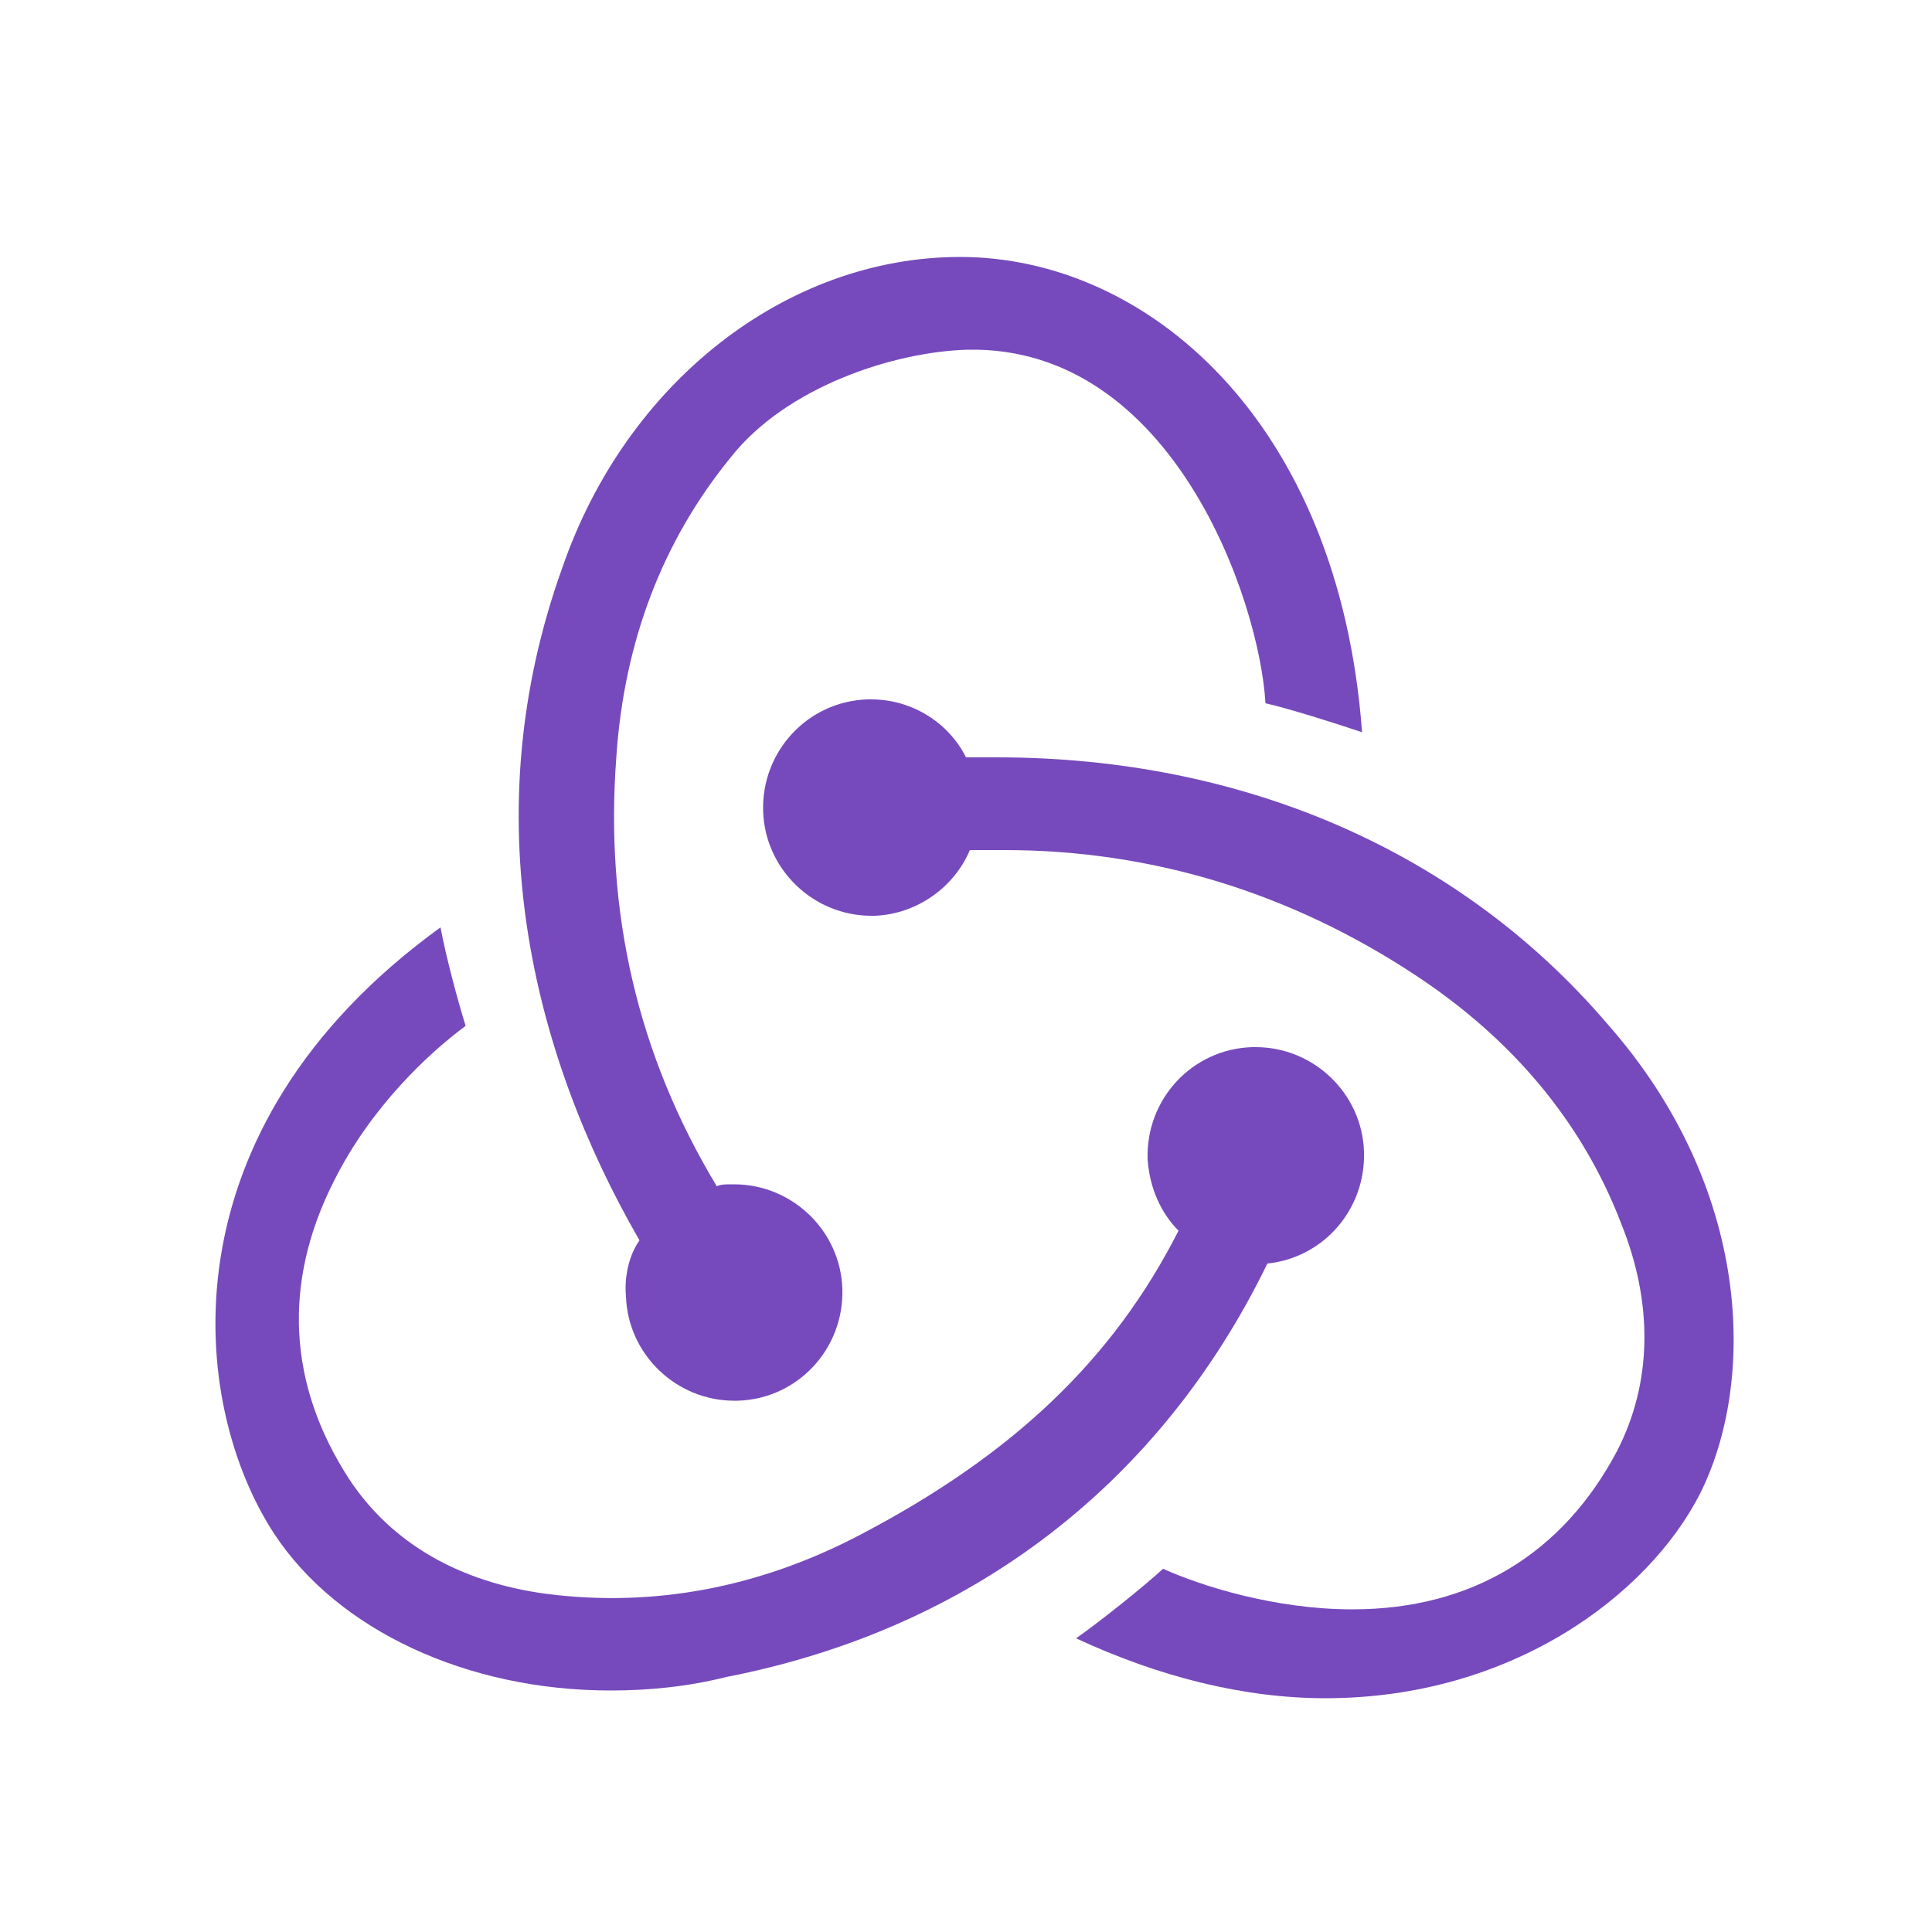
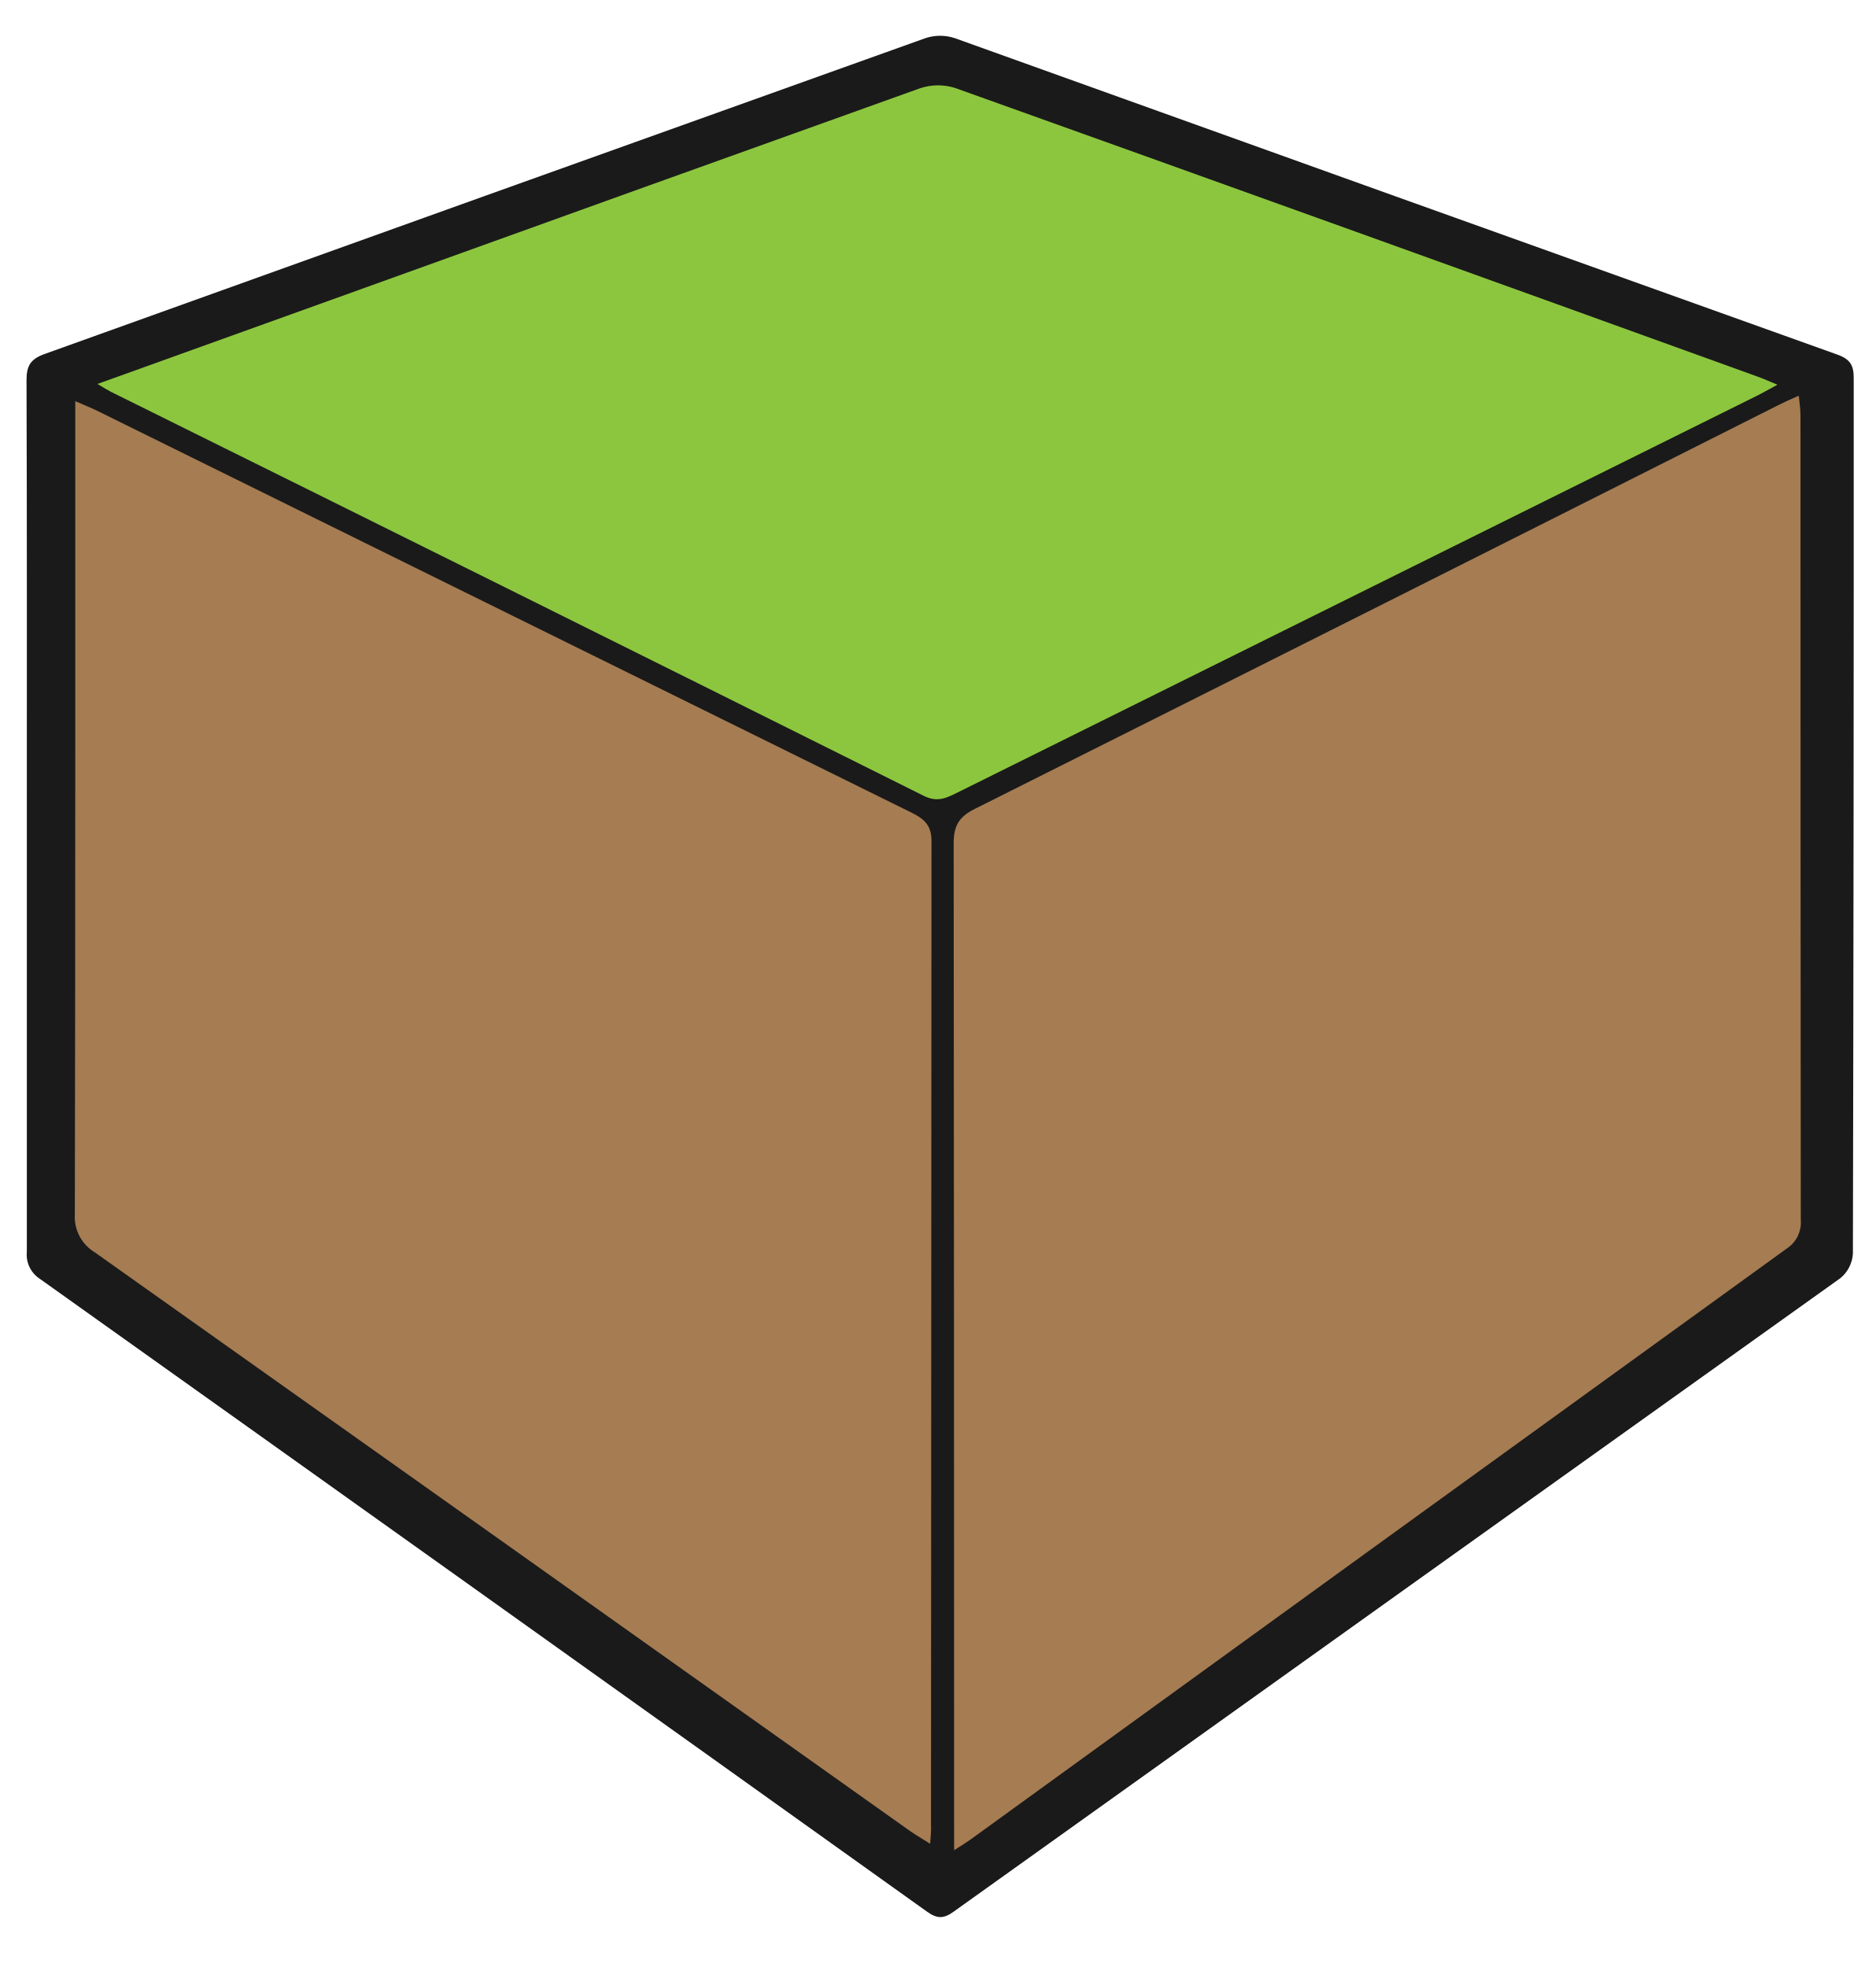
- <svg xmlns="http://www.w3.org/2000/svg" viewBox="0 0 100 100">
-   <g fill="#764ABC">
-     <path d="M65.6 65.4c2.9-.3 5.1-2.8 5-5.8-.1-3-2.6-5.4-5.6-5.4h-.2c-3.1.1-5.5 2.7-5.4 5.8.1 1.5.7 2.8 1.6 3.7-3.4 6.7-8.6 11.6-16.4 15.7-5.3 2.8-10.8 3.8-16.3 3.1-4.5-.6-8-2.6-10.2-5.9-3.2-4.9-3.5-10.2-.8-15.5 1.9-3.8 4.9-6.6 6.8-8-.4-1.3-1-3.5-1.3-5.1-14.5 10.5-13 24.7-8.6 31.4 3.3 5 10 8.1 17.4 8.1 2 0 4-.2 6-.7 12.8-2.5 22.5-10.1 28-21.4z" />
-     <path d="M83.2 53c-7.6-8.9-18.8-13.8-31.6-13.8H50c-.9-1.8-2.8-3-4.9-3h-.2c-3.1.1-5.5 2.7-5.4 5.8.1 3 2.6 5.4 5.6 5.4h.2c2.2-.1 4.1-1.5 4.9-3.4H52c7.6 0 14.8 2.2 21.3 6.5 5 3.3 8.6 7.6 10.6 12.8 1.7 4.2 1.6 8.3-.2 11.8-2.8 5.3-7.5 8.2-13.7 8.2-4 0-7.8-1.2-9.8-2.1-1.1 1-3.1 2.6-4.5 3.6 4.3 2 8.7 3.1 12.9 3.1 9.6 0 16.7-5.3 19.4-10.6 2.9-5.8 2.7-15.8-4.8-24.3z" />
-     <path d="M32.4 67.1c.1 3 2.6 5.4 5.6 5.4h.2c3.1-.1 5.5-2.7 5.4-5.8-.1-3-2.6-5.4-5.6-5.4h-.2c-.2 0-.5 0-.7.1-4.1-6.8-5.8-14.2-5.2-22.2.4-6 2.4-11.2 5.9-15.5 2.9-3.7 8.5-5.5 12.3-5.6 10.6-.2 15.1 13 15.4 18.3 1.3.3 3.5 1 5 1.5-1.2-16.2-11.2-24.6-20.8-24.6-9 0-17.3 6.5-20.6 16.1-4.6 12.8-1.6 25.1 4 34.8-.5.7-.8 1.8-.7 2.9z" />
+ <svg xmlns="http://www.w3.org/2000/svg" viewBox="0 0 301.21 315.97">
+   <defs>
+     <style>.cls-1{fill:#1a1a1a;}.cls-2{fill:none;}.cls-3{fill:#a67c52;}.cls-4{fill:#8cc63f;}</style>
+   </defs>
+   <g id="Capa_2" data-name="Capa 2">
+     <g id="cube">
+       <path class="cls-1" d="M4.31,130.92q0,35.09,0,70.17a4.63,4.63,0,0,0,2.08,4.33q71.3,50.77,142.5,101.66c1.61,1.15,2.66,1.17,4.28,0q71.2-50.9,142.43-101.77a5.54,5.54,0,0,0,2-3.91q.15-70.33.13-140.67c0-2-.52-3-2.57-3.75Q224.22,31.6,153.33,6.12a7.5,7.5,0,0,0-4.67,0Q77.88,31.44,7.15,56.87c-2.29.82-2.89,1.94-2.89,4.2C4.34,84.36,4.31,107.64,4.31,130.92Z" />
+       <path class="cls-2" d="M0,130.87c0-24.34,0-48.69,0-73,0-2.37.62-3.54,3-4.4Q75.61,27,148.22.39a7.57,7.57,0,0,1,4.79,0q72.8,26.54,145.57,53.2c2.1.77,2.64,1.83,2.63,3.92q-.08,73.53-.13,147.07a5.82,5.82,0,0,1-2.08,4.09q-73,53.27-146.19,106.4c-1.67,1.21-2.74,1.19-4.39,0Q75.33,261.84,2.15,208.77A4.87,4.87,0,0,1,0,204.24Q.1,167.55,0,130.87ZM144.41,297.05c.08-1.27.19-2.12.19-3q0-77.9.08-155.8c0-2.54-1.11-3.49-3.07-4.48q-63-31.73-126-63.55c-1-.53-2.14-1-3.58-1.62V72.9q0,62.19-.07,124.37a6.6,6.6,0,0,0,3.1,6.08q63.2,45.79,126.3,91.7C142.24,295.69,143.17,296.24,144.41,297.05Zm12.22.16c1.22-.78,1.88-1.16,2.49-1.61q64-46.47,127.93-92.91a4.87,4.87,0,0,0,2.19-4.49q-.08-63.2,0-126.4c0-.93-.16-1.87-.27-3.06-1.37.64-2.39,1.07-3.38,1.57Q222.69,102,159.82,133.67c-2.45,1.23-3.27,2.65-3.26,5.39q.13,77.05.06,154.11ZM21.37,59.55c1.1.65,1.56,1,2,1.2Q86,92.33,148.5,124c2,1,3.36.39,5-.42l123-62.1c1-.5,1.94-1.05,3.28-1.79-1.32-.55-2.21-1-3.13-1.29Q215,35.76,153.26,13.24a8.59,8.59,0,0,0-5.42.05Q105.62,28.6,63.49,44.13Z" />
+       <path class="cls-3" d="M149.39,296.18c-1.28-.82-2.25-1.38-3.15-2q-65.47-46.53-131-93a6.66,6.66,0,0,1-3.22-6.17c.09-35.29.07-119.41.07-126.18V64.44c1.49.66,2.63,1.1,3.71,1.64q65.31,32.24,130.63,64.47c2,1,3.18,2,3.18,4.55,0,8.35-.07,113.73-.08,158.07C149.59,294,149.48,294.89,149.39,296.18Z" />
+       <path class="cls-3" d="M153.24,297.21v-4.14q0-78.8-.07-157.6c0-2.79.83-4.25,3.35-5.51Q221,97.65,285.44,65.17c1-.51,2.06-1,3.47-1.61.11,1.22.27,2.18.27,3.13q0,64.63.05,129.26a5,5,0,0,1-2.24,4.6q-65.63,47.46-131.19,95C155.17,296,154.49,296.41,153.24,297.21Z" />
+       <path class="cls-4" d="M15.65,61.68l44-15.83q44-15.87,88.09-31.66a9.11,9.11,0,0,1,5.66-.06q64.44,23.06,128.81,46.34c1,.35,1.89.76,3.27,1.33-1.41.76-2.4,1.33-3.43,1.84L153.58,127.41c-1.68.83-3.09,1.48-5.19.44Q83.14,95.29,17.78,62.92C17.27,62.66,16.79,62.35,15.65,61.68Z" />
+     </g>
  </g>
</svg>
